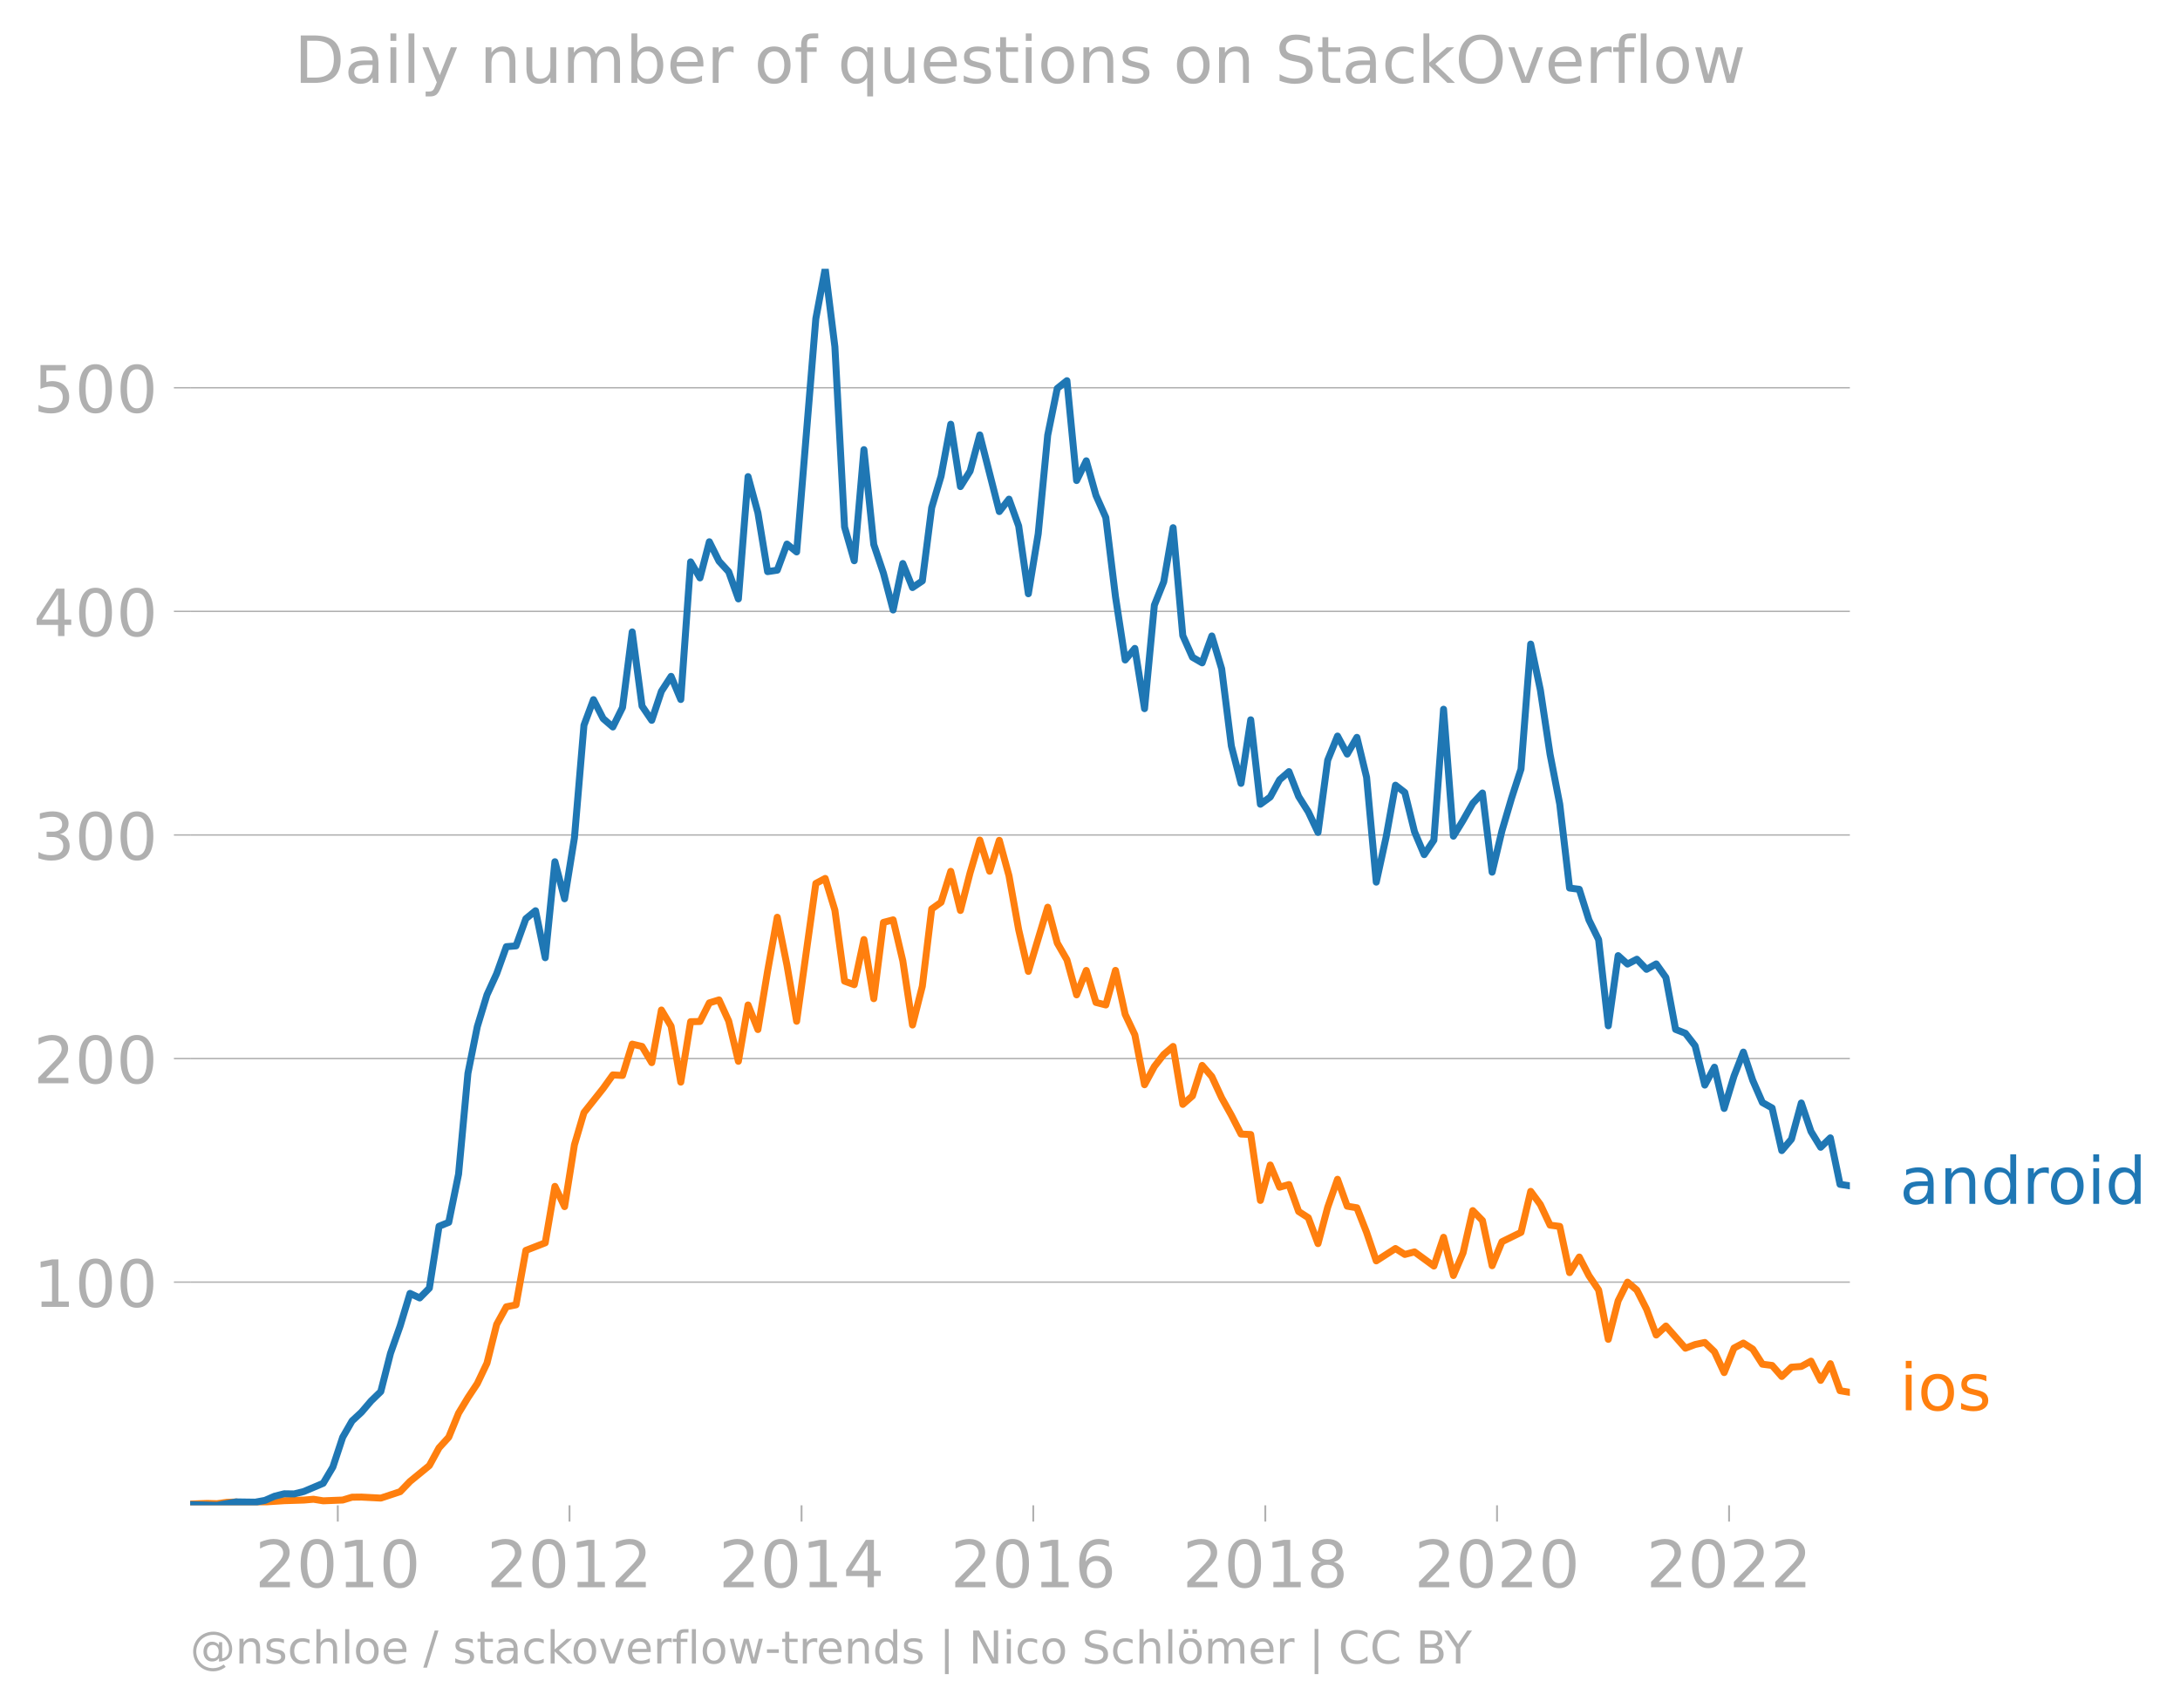
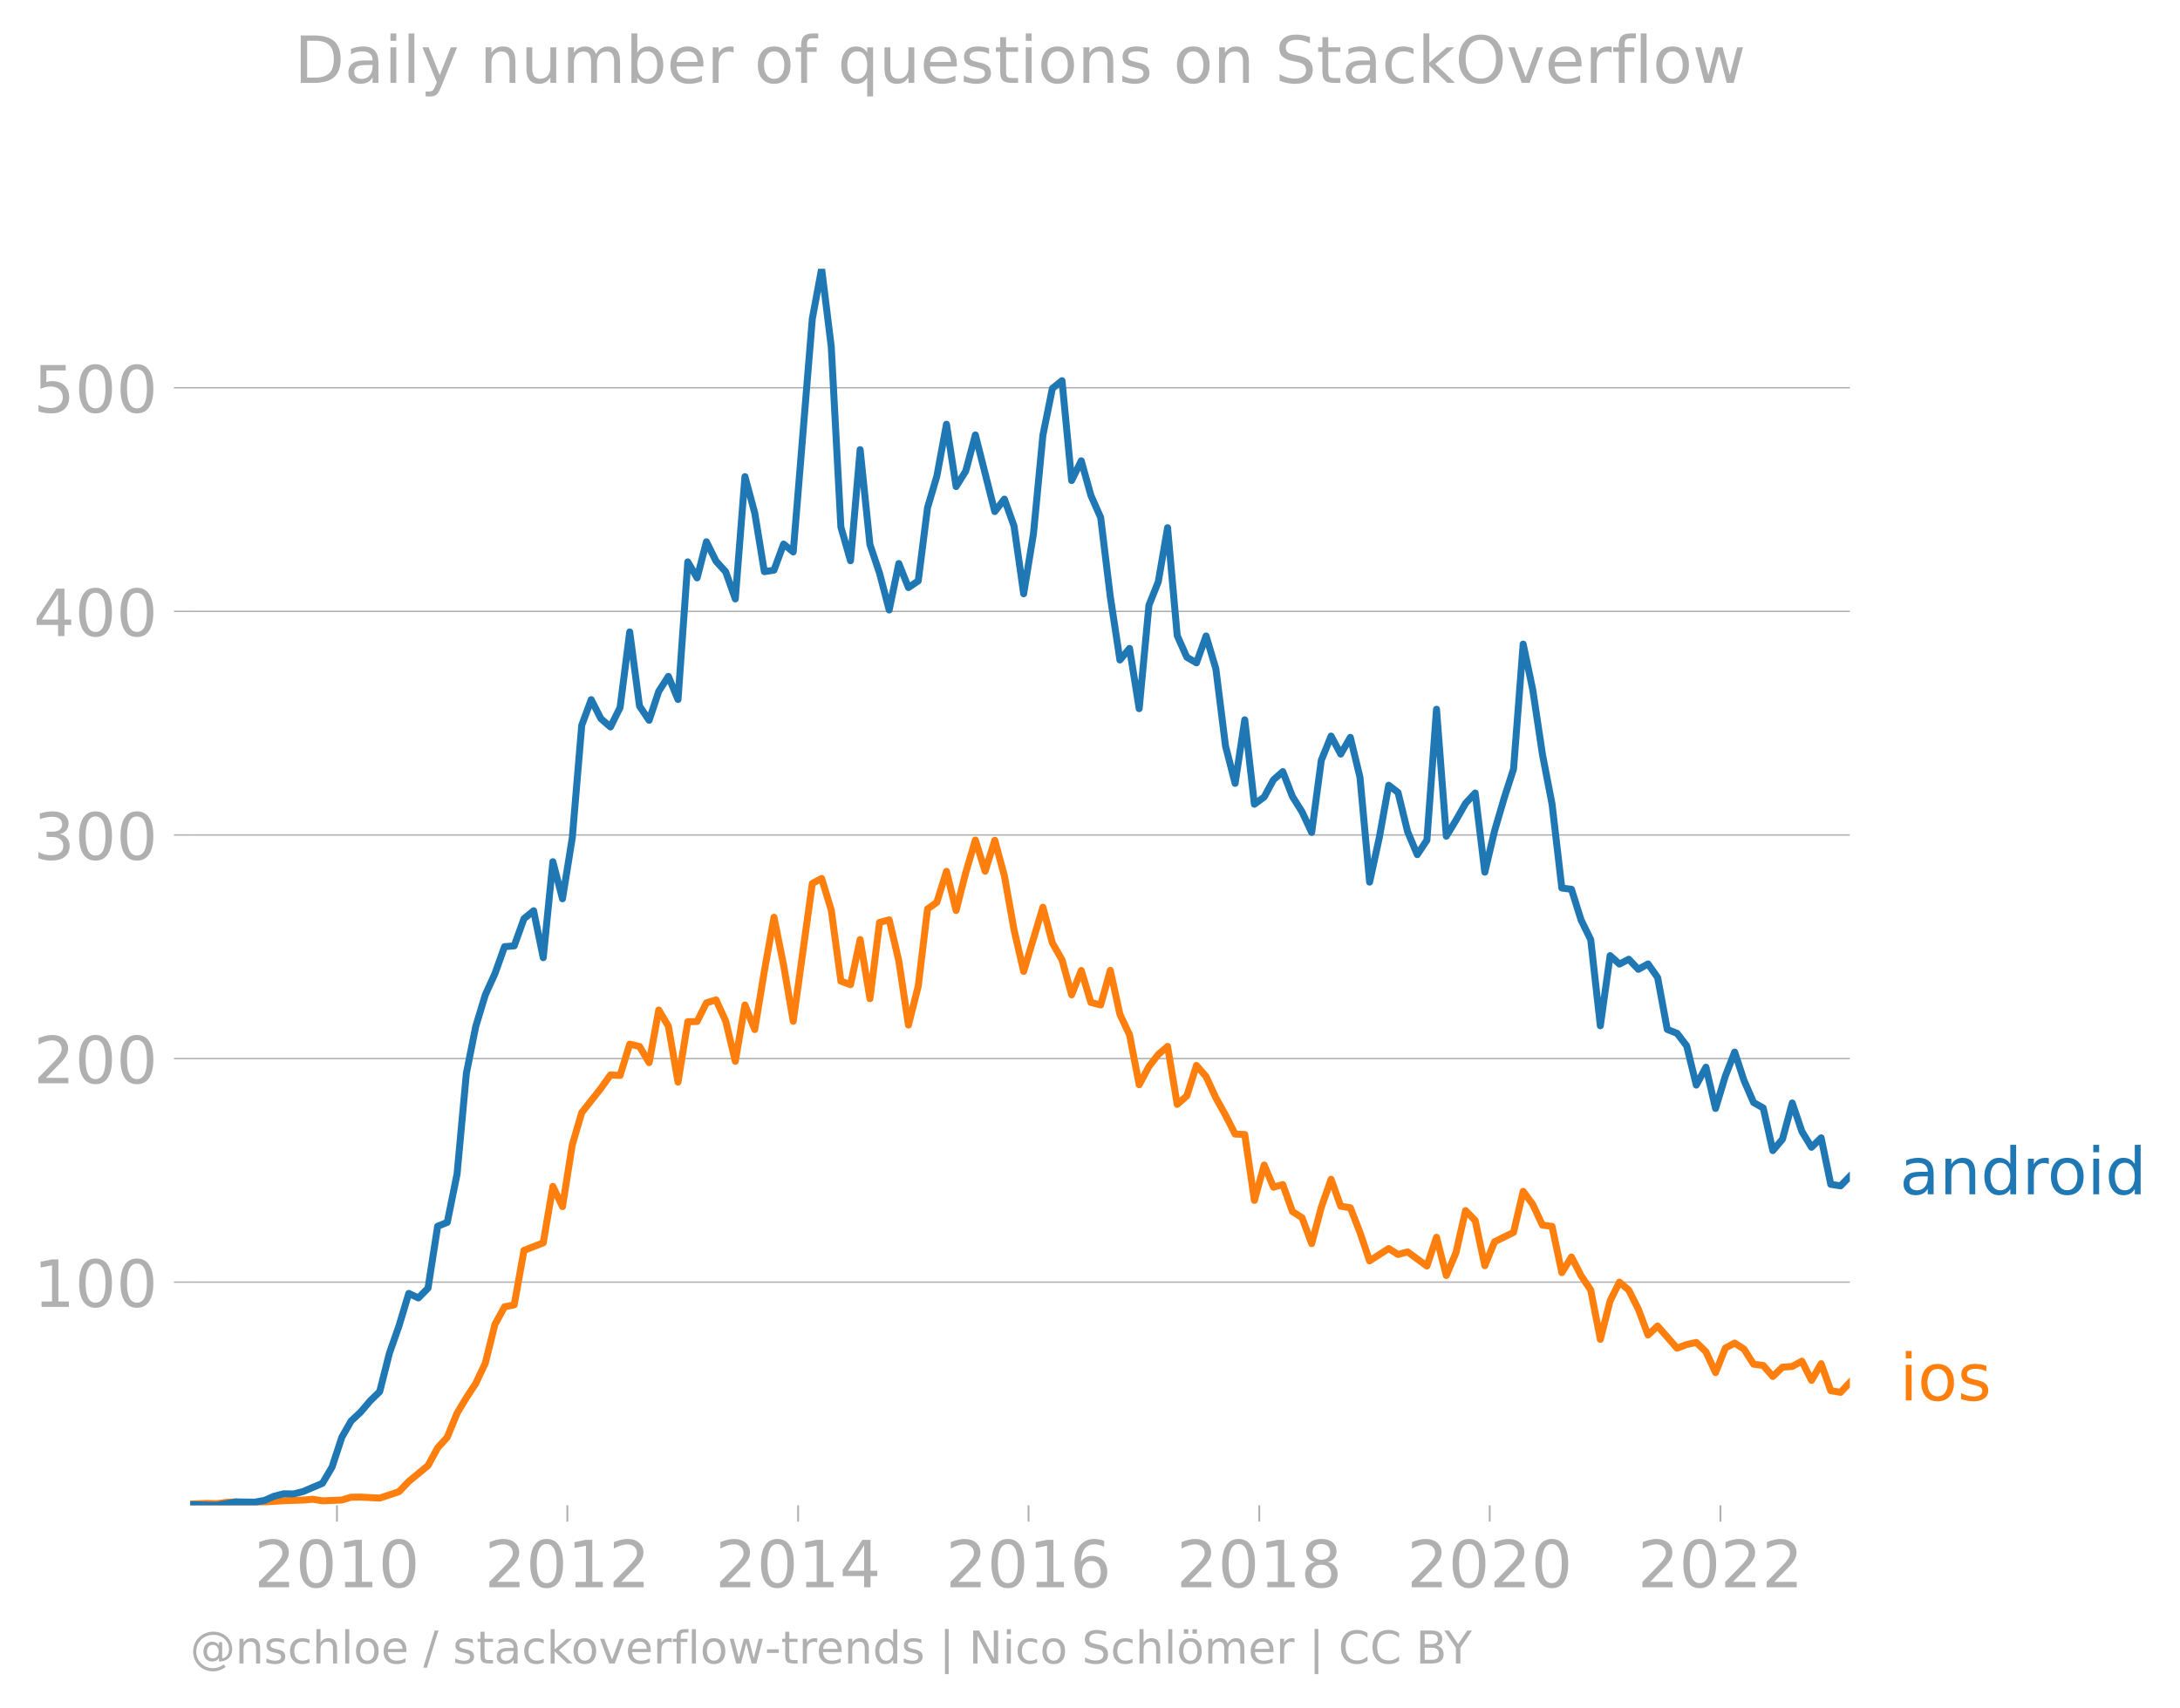
<svg xmlns="http://www.w3.org/2000/svg" xmlns:xlink="http://www.w3.org/1999/xlink" width="625.439" height="489.969" viewBox="0 0 469.08 367.477">
  <defs>
    <style>*{stroke-linejoin:round;stroke-linecap:butt}</style>
  </defs>
  <g id="figure_1">
    <path id="patch_1" d="M0 367.477h469.08V0H0v367.477z" style="fill:none" />
    <g id="axes_1">
      <path id="patch_2" d="M40.922 323.95h357.12V57.838H40.923V323.95z" style="fill:none" />
      <g id="matplotlib.axis_1">
        <g id="xtick_1">
          <g id="line2d_1">
            <defs>
-               <path id="mfd2f4bf496" d="M0 0v3.5" style="stroke:#b0b0b0;stroke-width:.4" />
-             </defs>
-             <use xlink:href="#mfd2f4bf496" x="72.683" y="323.95" style="fill:#b0b0b0;stroke:#b0b0b0;stroke-width:.4" />
-           </g>
-           <g id="text_1" style="fill:#b0b0b0" transform="matrix(.14 0 0 -.14 54.868 341.588)">
+               <path id="m8fa895e7cf" d="M0 0v3.5" style="stroke:#b0b0b0;stroke-width:.4" />
+             </defs>
+             <use xlink:href="#m8fa895e7cf" x="72.505" y="323.95" style="fill:#b0b0b0;stroke:#b0b0b0;stroke-width:.4" />
+           </g>
+           <g id="text_1" style="fill:#b0b0b0" transform="matrix(.14 0 0 -.14 54.69 341.588)">
            <defs>
              <path id="DejaVuSans-32" d="M1228 531h2203V0H469v531q359 372 979 998 621 627 780 809 303 340 423 576 121 236 121 464 0 372-261 606-261 235-680 235-297 0-627-103-329-103-704-313v638q381 153 712 231 332 78 607 78 725 0 1156-363 431-362 431-968 0-288-108-546-107-257-392-607-78-91-497-524-418-433-1181-1211z" transform="scale(.01563)" />
              <path id="DejaVuSans-30" d="M2034 4250q-487 0-733-480-245-479-245-1442 0-959 245-1439 246-480 733-480 491 0 736 480 246 480 246 1439 0 963-246 1442-245 480-736 480zm0 500q785 0 1199-621 414-620 414-1801 0-1178-414-1799Q2819-91 2034-91q-784 0-1198 620-414 621-414 1799 0 1181 414 1801 414 621 1198 621z" transform="scale(.01563)" />
              <path id="DejaVuSans-31" d="M794 531h1031v3560L703 3866v575l1116 225h631V531h1031V0H794v531z" transform="scale(.01563)" />
            </defs>
            <use xlink:href="#DejaVuSans-32" />
            <use xlink:href="#DejaVuSans-30" x="63.623" />
            <use xlink:href="#DejaVuSans-31" x="127.246" />
            <use xlink:href="#DejaVuSans-30" x="190.869" />
          </g>
        </g>
        <g id="xtick_2">
-           <use xlink:href="#mfd2f4bf496" id="line2d_2" x="122.544" y="323.95" style="fill:#b0b0b0;stroke:#b0b0b0;stroke-width:.4" />
-           <g id="text_2" style="fill:#b0b0b0" transform="matrix(.14 0 0 -.14 104.73 341.588)">
+           <use xlink:href="#m8fa895e7cf" id="line2d_2" x="122.086" y="323.95" style="fill:#b0b0b0;stroke:#b0b0b0;stroke-width:.4" />
+           <g id="text_2" style="fill:#b0b0b0" transform="matrix(.14 0 0 -.14 104.271 341.588)">
            <use xlink:href="#DejaVuSans-32" />
            <use xlink:href="#DejaVuSans-30" x="63.623" />
            <use xlink:href="#DejaVuSans-31" x="127.246" />
            <use xlink:href="#DejaVuSans-32" x="190.869" />
          </g>
        </g>
        <g id="xtick_3">
-           <use xlink:href="#mfd2f4bf496" id="line2d_3" x="172.473" y="323.95" style="fill:#b0b0b0;stroke:#b0b0b0;stroke-width:.4" />
-           <g id="text_3" style="fill:#b0b0b0" transform="matrix(.14 0 0 -.14 154.658 341.588)">
+           <use xlink:href="#m8fa895e7cf" id="line2d_3" x="171.735" y="323.95" style="fill:#b0b0b0;stroke:#b0b0b0;stroke-width:.4" />
+           <g id="text_3" style="fill:#b0b0b0" transform="matrix(.14 0 0 -.14 153.92 341.588)">
            <defs>
              <path id="DejaVuSans-34" d="M2419 4116 825 1625h1594v2491zm-166 550h794V1625h666v-525h-666V0h-628v1100H313v609l1940 2957z" transform="scale(.01563)" />
            </defs>
            <use xlink:href="#DejaVuSans-32" />
            <use xlink:href="#DejaVuSans-30" x="63.623" />
            <use xlink:href="#DejaVuSans-31" x="127.246" />
            <use xlink:href="#DejaVuSans-34" x="190.869" />
          </g>
        </g>
        <g id="xtick_4">
-           <use xlink:href="#mfd2f4bf496" id="line2d_4" x="222.334" y="323.95" style="fill:#b0b0b0;stroke:#b0b0b0;stroke-width:.4" />
-           <g id="text_4" style="fill:#b0b0b0" transform="matrix(.14 0 0 -.14 204.52 341.588)">
+           <use xlink:href="#m8fa895e7cf" id="line2d_4" x="221.316" y="323.95" style="fill:#b0b0b0;stroke:#b0b0b0;stroke-width:.4" />
+           <g id="text_4" style="fill:#b0b0b0" transform="matrix(.14 0 0 -.14 203.501 341.588)">
            <defs>
              <path id="DejaVuSans-36" d="M2113 2584q-425 0-674-291-248-290-248-796 0-503 248-796 249-292 674-292t673 292q248 293 248 796 0 506-248 796-248 291-673 291zm1253 1979v-575q-238 112-480 171-242 60-480 60-625 0-955-422-329-422-376-1275 184 272 462 417 279 145 613 145 703 0 1111-427 408-426 408-1160 0-719-425-1154Q2819-91 2113-91q-810 0-1238 620-428 621-428 1799 0 1106 525 1764t1409 658q238 0 480-47t505-140z" transform="scale(.01563)" />
            </defs>
            <use xlink:href="#DejaVuSans-32" />
            <use xlink:href="#DejaVuSans-30" x="63.623" />
            <use xlink:href="#DejaVuSans-31" x="127.246" />
            <use xlink:href="#DejaVuSans-36" x="190.869" />
          </g>
        </g>
        <g id="xtick_5">
-           <use xlink:href="#mfd2f4bf496" id="line2d_5" x="272.263" y="323.95" style="fill:#b0b0b0;stroke:#b0b0b0;stroke-width:.4" />
-           <g id="text_5" style="fill:#b0b0b0" transform="matrix(.14 0 0 -.14 254.448 341.588)">
+           <use xlink:href="#m8fa895e7cf" id="line2d_5" x="270.965" y="323.95" style="fill:#b0b0b0;stroke:#b0b0b0;stroke-width:.4" />
+           <g id="text_5" style="fill:#b0b0b0" transform="matrix(.14 0 0 -.14 253.15 341.588)">
            <defs>
              <path id="DejaVuSans-38" d="M2034 2216q-450 0-708-241-257-241-257-662 0-422 257-663 258-241 708-241t709 242q260 243 260 662 0 421-258 662-257 241-711 241zm-631 268q-406 100-633 378-226 279-226 679 0 559 398 884 399 325 1092 325 697 0 1094-325t397-884q0-400-227-679-226-278-629-378 456-106 710-416 255-309 255-755 0-679-414-1042Q2806-91 2034-91q-771 0-1186 362-414 363-414 1042 0 446 256 755 257 310 713 416zm-231 997q0-362 226-565 227-203 636-203 407 0 636 203 230 203 230 565 0 363-230 566-229 203-636 203-409 0-636-203-226-203-226-566z" transform="scale(.01563)" />
            </defs>
            <use xlink:href="#DejaVuSans-32" />
            <use xlink:href="#DejaVuSans-30" x="63.623" />
            <use xlink:href="#DejaVuSans-31" x="127.246" />
            <use xlink:href="#DejaVuSans-38" x="190.869" />
          </g>
        </g>
        <g id="xtick_6">
-           <use xlink:href="#mfd2f4bf496" id="line2d_6" x="322.124" y="323.95" style="fill:#b0b0b0;stroke:#b0b0b0;stroke-width:.4" />
-           <g id="text_6" style="fill:#b0b0b0" transform="matrix(.14 0 0 -.14 304.31 341.588)">
+           <use xlink:href="#m8fa895e7cf" id="line2d_6" x="320.547" y="323.95" style="fill:#b0b0b0;stroke:#b0b0b0;stroke-width:.4" />
+           <g id="text_6" style="fill:#b0b0b0" transform="matrix(.14 0 0 -.14 302.732 341.588)">
            <use xlink:href="#DejaVuSans-32" />
            <use xlink:href="#DejaVuSans-30" x="63.623" />
            <use xlink:href="#DejaVuSans-32" x="127.246" />
            <use xlink:href="#DejaVuSans-30" x="190.869" />
          </g>
        </g>
        <g id="xtick_7">
-           <use xlink:href="#mfd2f4bf496" id="line2d_7" x="372.053" y="323.95" style="fill:#b0b0b0;stroke:#b0b0b0;stroke-width:.4" />
-           <g id="text_7" style="fill:#b0b0b0" transform="matrix(.14 0 0 -.14 354.238 341.588)">
+           <use xlink:href="#m8fa895e7cf" id="line2d_7" x="370.196" y="323.95" style="fill:#b0b0b0;stroke:#b0b0b0;stroke-width:.4" />
+           <g id="text_7" style="fill:#b0b0b0" transform="matrix(.14 0 0 -.14 352.38 341.588)">
            <use xlink:href="#DejaVuSans-32" />
            <use xlink:href="#DejaVuSans-30" x="63.623" />
            <use xlink:href="#DejaVuSans-32" x="127.246" />
            <use xlink:href="#DejaVuSans-32" x="190.869" />
          </g>
        </g>
      </g>
      <g id="matplotlib.axis_2">
        <g id="ytick_1">
-           <path id="line2d_8" d="M40.922 275.924h357.12" clip-path="url(#pbd2a35fa33)" style="fill:none;stroke:#b0b0b0;stroke-width:.3;stroke-linecap:square" />
+           <path id="line2d_8" d="M40.922 275.924h357.12" clip-path="url(#pb56a5bbe8a)" style="fill:none;stroke:#b0b0b0;stroke-width:.3;stroke-linecap:square" />
          <g id="line2d_9">
            <defs>
-               <path id="m7d239d1946" d="M0 0h-3.5" style="stroke:#b0b0b0;stroke-width:.3" />
-             </defs>
-             <use xlink:href="#m7d239d1946" x="40.922" y="275.924" style="fill:#b0b0b0;stroke:#b0b0b0;stroke-width:.3" />
+               <path id="md66ffe47ca" d="M0 0h-3.5" style="stroke:#b0b0b0;stroke-width:.3" />
+             </defs>
+             <use xlink:href="#md66ffe47ca" x="40.922" y="275.924" style="fill:#b0b0b0;stroke:#b0b0b0;stroke-width:.3" />
          </g>
          <g id="text_8" style="fill:#b0b0b0" transform="matrix(.14 0 0 -.14 7.2 281.243)">
            <use xlink:href="#DejaVuSans-31" />
            <use xlink:href="#DejaVuSans-30" x="63.623" />
            <use xlink:href="#DejaVuSans-30" x="127.246" />
          </g>
        </g>
        <g id="ytick_2">
-           <path id="line2d_10" d="M40.922 227.806h357.12" clip-path="url(#pbd2a35fa33)" style="fill:none;stroke:#b0b0b0;stroke-width:.3;stroke-linecap:square" />
-           <use xlink:href="#m7d239d1946" id="line2d_11" x="40.922" y="227.806" style="fill:#b0b0b0;stroke:#b0b0b0;stroke-width:.3" />
+           <path id="line2d_10" d="M40.922 227.806h357.12" clip-path="url(#pb56a5bbe8a)" style="fill:none;stroke:#b0b0b0;stroke-width:.3;stroke-linecap:square" />
+           <use xlink:href="#md66ffe47ca" id="line2d_11" x="40.922" y="227.806" style="fill:#b0b0b0;stroke:#b0b0b0;stroke-width:.3" />
          <g id="text_9" style="fill:#b0b0b0" transform="matrix(.14 0 0 -.14 7.2 233.124)">
            <use xlink:href="#DejaVuSans-32" />
            <use xlink:href="#DejaVuSans-30" x="63.623" />
            <use xlink:href="#DejaVuSans-30" x="127.246" />
          </g>
        </g>
        <g id="ytick_3">
-           <path id="line2d_12" d="M40.922 179.687h357.12" clip-path="url(#pbd2a35fa33)" style="fill:none;stroke:#b0b0b0;stroke-width:.3;stroke-linecap:square" />
-           <use xlink:href="#m7d239d1946" id="line2d_13" x="40.922" y="179.687" style="fill:#b0b0b0;stroke:#b0b0b0;stroke-width:.3" />
+           <path id="line2d_12" d="M40.922 179.687h357.12" clip-path="url(#pb56a5bbe8a)" style="fill:none;stroke:#b0b0b0;stroke-width:.3;stroke-linecap:square" />
+           <use xlink:href="#md66ffe47ca" id="line2d_13" x="40.922" y="179.687" style="fill:#b0b0b0;stroke:#b0b0b0;stroke-width:.3" />
          <g id="text_10" style="fill:#b0b0b0" transform="matrix(.14 0 0 -.14 7.2 185.006)">
            <defs>
              <path id="DejaVuSans-33" d="M2597 2516q453-97 707-404 255-306 255-756 0-690-475-1069Q2609-91 1734-91q-293 0-604 58T488 141v609q262-153 574-231 313-78 654-78 593 0 904 234t311 681q0 413-289 645-289 233-804 233h-544v519h569q465 0 712 186t247 536q0 359-255 551-254 193-729 193-260 0-557-57-297-56-653-174v562q360 100 674 150t592 50q719 0 1137-327 419-326 419-882 0-388-222-655t-631-370z" transform="scale(.01563)" />
            </defs>
            <use xlink:href="#DejaVuSans-33" />
            <use xlink:href="#DejaVuSans-30" x="63.623" />
            <use xlink:href="#DejaVuSans-30" x="127.246" />
          </g>
        </g>
        <g id="ytick_4">
-           <path id="line2d_14" d="M40.922 131.568h357.12" clip-path="url(#pbd2a35fa33)" style="fill:none;stroke:#b0b0b0;stroke-width:.3;stroke-linecap:square" />
-           <use xlink:href="#m7d239d1946" id="line2d_15" x="40.922" y="131.568" style="fill:#b0b0b0;stroke:#b0b0b0;stroke-width:.3" />
+           <path id="line2d_14" d="M40.922 131.568h357.12" clip-path="url(#pb56a5bbe8a)" style="fill:none;stroke:#b0b0b0;stroke-width:.3;stroke-linecap:square" />
+           <use xlink:href="#md66ffe47ca" id="line2d_15" x="40.922" y="131.568" style="fill:#b0b0b0;stroke:#b0b0b0;stroke-width:.3" />
          <g id="text_11" style="fill:#b0b0b0" transform="matrix(.14 0 0 -.14 7.2 136.887)">
            <use xlink:href="#DejaVuSans-34" />
            <use xlink:href="#DejaVuSans-30" x="63.623" />
            <use xlink:href="#DejaVuSans-30" x="127.246" />
          </g>
        </g>
        <g id="ytick_5">
-           <path id="line2d_16" d="M40.922 83.45h357.12" clip-path="url(#pbd2a35fa33)" style="fill:none;stroke:#b0b0b0;stroke-width:.3;stroke-linecap:square" />
-           <use xlink:href="#m7d239d1946" id="line2d_17" x="40.922" y="83.449" style="fill:#b0b0b0;stroke:#b0b0b0;stroke-width:.3" />
+           <path id="line2d_16" d="M40.922 83.45h357.12" clip-path="url(#pb56a5bbe8a)" style="fill:none;stroke:#b0b0b0;stroke-width:.3;stroke-linecap:square" />
+           <use xlink:href="#md66ffe47ca" id="line2d_17" x="40.922" y="83.449" style="fill:#b0b0b0;stroke:#b0b0b0;stroke-width:.3" />
          <g id="text_12" style="fill:#b0b0b0" transform="matrix(.14 0 0 -.14 7.2 88.768)">
            <defs>
              <path id="DejaVuSans-35" d="M691 4666h2478v-532H1269V2991q137 47 274 70 138 23 276 23 781 0 1237-428 457-428 457-1159 0-753-469-1171Q2575-91 1722-91q-294 0-599 50Q819 9 494 109v635q281-153 581-228t634-75q541 0 856 284 316 284 316 772 0 487-316 771-315 285-856 285-253 0-505-56-251-56-513-175v2344z" transform="scale(.01563)" />
            </defs>
            <use xlink:href="#DejaVuSans-35" />
            <use xlink:href="#DejaVuSans-30" x="63.623" />
            <use xlink:href="#DejaVuSans-30" x="127.246" />
          </g>
        </g>
      </g>
-       <path id="line2d_18" d="m40.922 323.682 3.689-.136 2.083.062 2.117-.295 2.015-.078 2.015.265 8.333-.544 4.2-.132 2.084-.178 2.083.338 4.2-.167 2.016-.613 2.015-.024 4.166.218 4.167-1.382 2.117-2.204 4.166-3.415 2.084-3.817 2.083-2.283 2.117-5.169 2.015-3.337 2.015-3.043 2.083-4.389 2.084-8.339 2.083-3.787 2.083-.42 2.117-11.719 4.167-1.63 2.083-12.15 2.083 4.359 2.118-13.303 2.049-6.933 4.132-5.2 2.083-2.908 2.084.118 2.083-6.746 2.117.497 2.083 3.49 2.084-11.329 2.083 3.485 2.083 12.037 2.118-13.007 2.014-.042 2.015-4.01 2.084-.64 2.083 4.552 2.083 8.665 2.083-12.126 2.118 5.293 2.083-12.559 2.083-11.61 2.083 10.31 2.084 12.074 4.132-29.663 2.015-1.071 2.083 6.824 2.083 15.28 2.083.76 2.084-9.717 2.117 12.728 2.083-16.42 2.084-.546 2.083 8.822 2.083 13.81 2.117-8.351 2.015-16.62 2.015-1.432 2.083-6.67 2.084 8.424 2.083-8.12 2.083-7.03 2.118 6.705 2.083-6.652 2.083 7.63 2.083 11.617 2.083 8.966 4.167-13.82 2.049 7.704 2.083 3.614 2.083 7.546 2.084-5.252 2.083 6.882 2.117.544 2.083-7.442 2.084 9.46 2.083 4.414 2.083 10.735 2.118-3.927 2.014-2.584 2.015-1.731 2.084 12.472 2.083-1.824 2.083-6.565 2.083 2.405 2.118 4.58 2.083 3.73 2.083 4.061 2.083.093 2.084 14.188 2.117-7.622 2.015 4.775 2.015-.568 2.083 5.796 2.083 1.344 2.084 5.569 2.083-7.82 2.117-6.022 2.083 5.79 2.084.34 2.083 5.29 2.083 6.135 4.132-2.656 2.015 1.275 2.084-.552 4.166 3.048 2.083-6.19 2.118 8.226 2.083-4.875 2.083-9.095 2.083 2.134 2.084 9.725 2.117-5.153 4.098-2.018 2.083-8.826 2.083 2.834 2.084 4.432 2.083.272 2.117 9.95 2.084-3.357 2.083 4.008 2.083 3.081 2.083 10.625 2.118-8.289 2.015-4.02 2.014 1.708 2.084 4.115 2.083 5.555 2.083-1.93 4.2 4.77 2.084-.793 2.083-.448 2.083 2.004 2.084 4.484 2.117-5.278 2.015-1.074 2.015 1.292 2.083 3.255 2.083.268 2.084 2.378 2.083-2.005 2.117-.155 2.083-1.144 2.084 4.14 2.083-3.594 2.083 5.813 2.118.357h0" clip-path="url(#pbd2a35fa33)" style="fill:none;stroke:#ff7f0e;stroke-width:1.5;stroke-linecap:square" />
-       <path id="line2d_19" d="m40.922 323.802 5.772.148 4.132-.732 4.099.055 2.083-.379 2.083-.904 2.083-.524 2.118.031 2.083-.518 4.166-1.764 2.084-3.507 2.117-6.411 2.015-3.505 2.015-1.866 2.083-2.435 2.083-2.02 2.083-8.213 2.084-5.912 2.117-7 2.083.979 2.083-2.112 2.084-13.318 2.083-.839 2.117-10.384 2.015-21.687 2.015-10.04 2.083-6.853 2.084-4.556 2.083-5.806 2.083-.17 2.117-5.852 2.084-1.709 2.083 10.107 2.083-20.661 2.083 7.979 2.118-13.116 2.049-24.233 2.049-5.508 2.083 4.082 2.083 1.801 2.084-4.207 2.083-16.251 2.117 15.957 2.083 3.069 2.084-6.251 2.083-3.212 2.083 4.981 2.118-29.616 2.014 3.447 2.015-7.778 2.084 4.184 2.083 2.273 2.083 5.843 2.083-26.316 2.118 7.792 2.083 12.654 2.083-.314 2.083-5.62 2.084 1.693 4.132-50.211 2.015-10.73 2.083 16.775 2.083 38.81 2.083 7.255 2.084-23.91 2.117 20.412 2.083 6.177 2.084 7.917 2.083-10.002 2.083 5.175 2.117-1.428 2.015-15.774 2.015-6.764 2.083-11.187 2.084 13.422 2.083-3.333 2.083-7.781 4.2 16.49 2.084-2.675 2.083 5.787 2.083 14.578 2.118-12.884 2.049-21.243 2.049-10.065 2.083-1.663 2.083 21.485 2.084-4.243 2.083 7.44 2.117 4.766 2.083 17.034 2.084 13.622 2.083-2.49 2.083 12.967 2.118-22.274 2.014-5.023 2.015-11.648 2.084 23.219 2.083 4.66 2.083 1.21 2.083-5.79 2.118 7.078 2.083 16.597 2.083 8.052 2.083-13.682 2.084 18.168 2.117-1.552 2.015-3.71 2.015-1.754 2.083 5.352 2.083 3.31 2.084 4.421 2.083-15.535 2.117-5.2 2.083 3.878 2.084-3.599 2.083 8.587 2.083 22.566 2.117-9.67 2.015-11.188 2.015 1.564 2.084 8.453 2.083 4.927 2.083-3.114 2.083-28.178 2.118 27.319 2.083-3.408 2.083-3.655 2.083-2.231 2.084 17.04 2.117-8.91 2.049-6.965 2.049-6.322 2.083-26.89 2.083 9.877 2.084 13.829 2.083 10.727 2.117 18.068 2.084.269 2.083 6.607 2.083 4.235 2.083 18.536 2.118-15.103 2.015 1.82 2.014-1.043 2.084 2.174 2.083-1.166 2.083 2.93 2.083 11.165 2.118.838 2.083 2.69 2.083 8.455 2.083-3.852 2.084 8.88 2.117-6.969 2.015-5.163 2.015 6.08 2.083 4.775 2.083 1.17 2.084 9.175 2.083-2.455 2.117-7.792 2.083 6.125 2.084 3.406 2.083-2.026 2.083 10.004 2.118.326h0" clip-path="url(#pbd2a35fa33)" style="fill:none;stroke:#1f77b4;stroke-width:1.5;stroke-linecap:square" />
-       <g id="text_13" style="fill:#1f77b4" transform="matrix(.14 0 0 -.14 408.756 259.065)">
+       <path id="line2d_18" d="m40.922 323.682 3.668-.136 2.072.062 2.105-.295 2.004-.078 2.003.265 8.287-.544 4.177-.132 2.071-.178 2.072.338 4.177-.167 2.003-.613 2.004-.024 4.143.218 4.143-1.382 2.106-2.204 4.143-3.415 2.071-3.817 2.072-2.283 2.105-5.169 2.004-3.337 2.004-3.043 2.071-4.389 2.072-8.339 2.071-3.787 2.072-.42 2.105-11.719 4.143-1.63 2.072-12.15 2.071 4.359 2.106-13.303 2.037-6.933 4.11-5.2 2.071-2.908 2.072.118 2.071-6.746 2.106.497 2.071 3.49 2.072-11.329 2.071 3.485 2.072 12.037 2.105-13.007 2.004-.042 2.004-4.01 2.071-.64 2.072 4.552 2.071 8.665 2.072-12.126 2.105 5.293 2.072-12.559 2.071-11.61 2.072 10.31 2.071 12.074 4.11-29.663 2.003-1.071 2.072 6.824 2.071 15.28 2.072.76 2.071-9.717 2.106 12.728 2.071-16.42 2.072-.546 2.071 8.822 2.072 13.81 2.106-8.351 2.003-16.62 2.004-1.432 2.071-6.67 2.072 8.424 2.071-8.12 2.072-7.03 2.105 6.705 2.072-6.652 2.071 7.63 2.072 11.617 2.072 8.966 4.143-13.82 2.037 7.704 2.072 3.614 2.071 7.546 2.072-5.252 2.071 6.882 2.106.544 2.071-7.442 2.072 9.46 2.072 4.414 2.071 10.735 2.106-3.927 2.003-2.584 2.004-1.731 2.071 12.472 2.072-1.824 2.071-6.565 2.072 2.405 2.105 4.58 2.072 3.73 2.072 4.061 2.071.093 2.072 14.188 2.105-7.622 2.004 4.775 2.003-.568 2.072 5.796 2.071 1.344 2.072 5.569 2.072-7.82 2.105-6.022 2.072 5.79 2.071.34 2.072 5.29 2.071 6.135 4.11-2.656 2.003 1.275 2.071-.552 4.144 3.048 2.071-6.19 2.106 8.226 2.071-4.875 2.072-9.095 2.071 2.134 2.072 9.725 2.105-5.153 4.075-2.018 2.072-8.826 2.072 2.834 2.071 4.432 2.072.272 2.105 9.95 2.072-3.357 2.071 4.008 2.072 3.081 2.071 10.625 2.106-8.289 2.003-4.02 2.004 1.708 2.072 4.115 2.071 5.555 2.072-1.93 4.177 4.77 2.071-.793 2.072-.448 2.071 2.004 2.072 4.484 2.105-5.278 2.004-1.074 2.004 1.292 2.071 3.255 2.072.268 2.071 2.378 2.072-2.005 2.105-.155 2.072-1.144 2.071 4.14 2.072-3.594 2.071 5.813 2.106.357 2.004-2.133h0" clip-path="url(#pb56a5bbe8a)" style="fill:none;stroke:#ff7f0e;stroke-width:1.5;stroke-linecap:square" />
+       <path id="line2d_19" d="m40.922 323.802 5.74.148 4.109-.732 4.075.055 2.072-.379 2.071-.904 2.072-.524 2.105.031 2.072-.518 4.143-1.764 2.071-3.507 2.106-6.411 2.003-3.505 2.004-1.866 2.072-2.435 2.071-2.02 2.072-8.213 2.071-5.912 2.106-7 2.071.979 2.072-2.112 2.071-13.318 2.072-.839 2.105-10.384 2.004-21.687 2.004-10.04 2.071-6.853 2.072-4.556 2.071-5.806 2.072-.17 2.105-5.852 2.072-1.709 2.071 10.107 2.072-20.661 2.071 7.979 2.106-13.116 2.037-24.233 2.038-5.508 2.072 4.082 2.071 1.801 2.072-4.207 2.071-16.251 2.106 15.957 2.071 3.069 2.072-6.251 2.071-3.212 2.072 4.981 2.105-29.616 2.004 3.447 2.004-7.778 2.071 4.184 2.072 2.273 2.071 5.843 2.072-26.316 2.105 7.792 2.072 12.654 2.071-.314 2.072-5.62 2.071 1.693 4.11-50.211 2.003-10.73 2.072 16.775 2.071 38.81 2.072 7.255 2.071-23.91 2.106 20.412 2.071 6.177 2.072 7.917 2.071-10.002 2.072 5.175 2.106-1.428 2.003-15.774 2.004-6.764 2.071-11.187 2.072 13.422 2.071-3.333 2.072-7.781 4.177 16.49 2.071-2.675 2.072 5.787 2.072 14.578 2.105-12.884 2.038-21.243 2.037-10.065 2.072-1.663 2.071 21.485 2.072-4.243 2.071 7.44 2.106 4.766 2.071 17.034 2.072 13.622 2.072-2.49 2.071 12.967 2.106-22.274 2.003-5.023 2.004-11.648 2.071 23.219 2.072 4.66 2.071 1.21 2.072-5.79 2.105 7.078 2.072 16.597 2.072 8.052 2.071-13.682 2.072 18.168 2.105-1.552 2.004-3.71 2.003-1.754 2.072 5.352 2.071 3.31 2.072 4.421 2.072-15.535 2.105-5.2 2.072 3.878 2.071-3.599 2.072 8.587 2.071 22.566 2.106-9.67 2.003-11.188 2.004 1.564 2.071 8.453 2.072 4.927 2.072-3.114 2.071-28.178 2.106 27.319 2.071-3.408 2.072-3.655 2.071-2.231 2.072 17.04 2.105-8.91 2.038-6.965 2.037-6.322 2.072-26.89 2.072 9.877 2.071 13.829 2.072 10.727 2.105 18.068 2.072.269 2.071 6.607 2.072 4.235 2.071 18.536 2.106-15.103 2.003 1.82 2.004-1.043 2.072 2.174 2.071-1.166 2.072 2.93 2.071 11.165 2.106.838 2.071 2.69 2.072 8.455 2.071-3.852 2.072 8.88 2.105-6.969 2.004-5.163 2.004 6.08 2.071 4.775 2.072 1.17 2.071 9.175 2.072-2.455 2.105-7.792 2.072 6.125 2.071 3.406 2.072-2.026 2.071 10.004 2.106.326 2.004-2.048h0" clip-path="url(#pb56a5bbe8a)" style="fill:none;stroke:#1f77b4;stroke-width:1.5;stroke-linecap:square" />
+       <g id="text_13" style="fill:#1f77b4" transform="matrix(.14 0 0 -.14 408.756 257.017)">
        <defs>
          <path id="DejaVuSans-61" d="M2194 1759q-697 0-966-159t-269-544q0-306 202-486 202-179 548-179 479 0 768 339t289 901v128h-572zm1147 238V0h-575v531q-197-318-491-470T1556-91q-537 0-855 302-317 302-317 808 0 590 395 890 396 300 1180 300h807v57q0 397-261 614t-733 217q-300 0-585-72-284-72-546-216v532q315 122 612 182 297 61 578 61 760 0 1135-394 375-393 375-1193z" transform="scale(.01563)" />
          <path id="DejaVuSans-6e" d="M3513 2113V0h-575v2094q0 497-194 743-194 247-581 247-466 0-735-297-269-296-269-809V0H581v3500h578v-544q207 316 486 472 280 156 646 156 603 0 912-373 310-373 310-1098z" transform="scale(.01563)" />
          <path id="DejaVuSans-64" d="M2906 2969v1894h575V0h-575v525q-181-312-458-464-276-152-664-152-634 0-1033 506-398 507-398 1332t398 1331q399 506 1033 506 388 0 664-152 277-151 458-463zM947 1747q0-634 261-995t717-361q456 0 718 361 263 361 263 995t-263 995q-262 361-718 361t-717-361q-261-361-261-995z" transform="scale(.01563)" />
          <path id="DejaVuSans-72" d="M2631 2963q-97 56-211 82-114 27-251 27-488 0-749-317t-261-911V0H581v3500h578v-544q182 319 472 473 291 155 707 155 59 0 131-8 72-7 159-23l3-590z" transform="scale(.01563)" />
          <path id="DejaVuSans-6f" d="M1959 3097q-462 0-731-361t-269-989q0-628 267-989 268-361 733-361 460 0 728 362 269 363 269 988 0 622-269 986-268 364-728 364zm0 487q750 0 1178-488 429-487 429-1349 0-859-429-1349Q2709-91 1959-91q-753 0-1180 489-426 490-426 1349 0 862 426 1349 427 488 1180 488z" transform="scale(.01563)" />
          <path id="DejaVuSans-69" d="M603 3500h575V0H603v3500zm0 1363h575v-729H603v729z" transform="scale(.01563)" />
        </defs>
        <use xlink:href="#DejaVuSans-61" />
        <use xlink:href="#DejaVuSans-6e" x="61.279" />
        <use xlink:href="#DejaVuSans-64" x="124.658" />
        <use xlink:href="#DejaVuSans-72" x="188.135" />
        <use xlink:href="#DejaVuSans-6f" x="226.998" />
        <use xlink:href="#DejaVuSans-69" x="288.18" />
        <use xlink:href="#DejaVuSans-64" x="315.963" />
      </g>
-       <g id="text_14" style="fill:#ff7f0e" transform="matrix(.14 0 0 -.14 408.756 303.505)">
+       <g id="text_14" style="fill:#ff7f0e" transform="matrix(.14 0 0 -.14 408.756 301.372)">
        <defs>
          <path id="DejaVuSans-73" d="M2834 3397v-544q-243 125-506 187-262 63-544 63-428 0-642-131t-214-394q0-200 153-314t616-217l197-44q612-131 870-370t258-667q0-488-386-773Q2250-91 1575-91q-281 0-586 55T347 128v594q319-166 628-249 309-82 613-82 406 0 624 139 219 139 219 392 0 234-158 359-157 125-692 241l-200 47q-534 112-772 345-237 233-237 639 0 494 350 762 350 269 994 269 318 0 599-47 282-46 519-140z" transform="scale(.01563)" />
        </defs>
        <use xlink:href="#DejaVuSans-69" />
        <use xlink:href="#DejaVuSans-6f" x="27.783" />
        <use xlink:href="#DejaVuSans-73" x="88.965" />
      </g>
      <g id="text_15" style="fill:#b0b0b0" transform="matrix(.09716 0 0 -.09716 40.922 357.986)">
        <defs>
          <path id="DejaVuSans-40" d="M2381 1678q0-447 222-702 222-254 610-254 384 0 604 256 221 256 221 700 0 438-225 695-225 258-607 258-378 0-602-256-223-256-223-697zm1703-934q-187-241-429-355t-564-114q-538 0-874 389t-336 1014q0 625 337 1015 338 391 873 391 322 0 565-117 244-117 428-354v409h447V722q457 69 714 417 258 349 258 902 0 334-99 628-98 294-298 544-325 409-792 626t-1017 217q-384 0-738-102-353-101-653-301-490-319-767-836-276-517-276-1120 0-497 179-932 180-434 521-765 328-325 759-495 431-171 922-171 403 0 792 136t714 389l281-347q-390-303-851-464t-936-161q-578 0-1091 205-512 205-912 595Q841 78 631 592q-209 514-209 1105 0 569 212 1084 213 516 607 907 403 396 931 607t1119 211q662 0 1229-272 568-271 952-771 234-307 357-666 124-359 124-744 0-822-497-1297T4084 263v481z" transform="scale(.01563)" />
          <path id="DejaVuSans-63" d="M3122 3366v-538q-244 135-489 202t-495 67q-560 0-870-355-309-354-309-995t309-996q310-354 870-354 250 0 495 67t489 202V134Q2881 22 2623-34q-257-57-548-57-791 0-1257 497-465 497-465 1341 0 856 470 1346 471 491 1290 491 265 0 518-55 253-54 491-163z" transform="scale(.01563)" />
          <path id="DejaVuSans-68" d="M3513 2113V0h-575v2094q0 497-194 743-194 247-581 247-466 0-735-297-269-296-269-809V0H581v4863h578V2956q207 316 486 472 280 156 646 156 603 0 912-373 310-373 310-1098z" transform="scale(.01563)" />
          <path id="DejaVuSans-6c" d="M603 4863h575V0H603v4863z" transform="scale(.01563)" />
          <path id="DejaVuSans-65" d="M3597 1894v-281H953q38-594 358-905t892-311q331 0 642 81t618 244V178Q3153 47 2828-22t-659-69q-838 0-1327 487-489 488-489 1320 0 859 464 1363 464 505 1252 505 706 0 1117-455 411-454 411-1235zm-575 169q-6 471-264 752-258 282-683 282-481 0-770-272t-333-766l2050 4z" transform="scale(.01563)" />
          <path id="DejaVuSans-2f" d="M1625 4666h531L531-594H0l1625 5260z" transform="scale(.01563)" />
          <path id="DejaVuSans-74" d="M1172 4494v-994h1184v-447H1172V1153q0-428 117-550t477-122h590V0h-590q-666 0-919 248-253 249-253 905v1900H172v447h422v994h578z" transform="scale(.01563)" />
          <path id="DejaVuSans-6b" d="M581 4863h578V1991l1716 1509h734L1753 1863 3688 0h-750L1159 1709V0H581v4863z" transform="scale(.01563)" />
          <path id="DejaVuSans-76" d="M191 3500h609L1894 563l1094 2937h609L2284 0h-781L191 3500z" transform="scale(.01563)" />
          <path id="DejaVuSans-66" d="M2375 4863v-479h-550q-309 0-430-125-120-125-120-450v-309h947v-447h-947V0H697v3053H147v447h550v244q0 584 272 851 272 268 862 268h544z" transform="scale(.01563)" />
          <path id="DejaVuSans-77" d="M269 3500h575l719-2731 715 2731h678l719-2731 716 2731h575L4050 0h-678l-753 2869L1863 0h-679L269 3500z" transform="scale(.01563)" />
          <path id="DejaVuSans-2d" d="M313 2009h1684v-512H313v512z" transform="scale(.01563)" />
          <path id="DejaVuSans-7c" d="M1344 4891v-6400H813v6400h531z" transform="scale(.01563)" />
          <path id="DejaVuSans-4e" d="M628 4666h850L3547 763v3903h612V0h-850L1241 3903V0H628v4666z" transform="scale(.01563)" />
          <path id="DejaVuSans-53" d="M3425 4513v-616q-359 172-678 256-319 85-616 85-515 0-795-200t-280-569q0-310 186-468 186-157 705-254l381-78q706-135 1042-474t336-907q0-679-455-1029Q2797-91 1919-91q-331 0-705 75-373 75-773 222v650q384-215 753-325 369-109 725-109 540 0 834 212 294 213 294 607 0 343-211 537t-692 291l-385 75q-706 140-1022 440-315 300-315 835 0 619 436 975t1201 356q329 0 669-60 341-59 697-177z" transform="scale(.01563)" />
          <path id="DejaVuSans-f6" d="M1959 3097q-462 0-731-361t-269-989q0-628 267-989 268-361 733-361 460 0 728 362 269 363 269 988 0 622-269 986-268 364-728 364zm0 487q750 0 1178-488 429-487 429-1349 0-859-429-1349Q2709-91 1959-91q-753 0-1180 489-426 490-426 1349 0 862 426 1349 427 488 1180 488zm295 1266h634v-631h-634v631zm-1222 0h634v-631h-634v631z" transform="scale(.01563)" />
          <path id="DejaVuSans-6d" d="M3328 2828q216 388 516 572t706 184q547 0 844-383 297-382 297-1088V0h-578v2094q0 503-179 746-178 244-543 244-447 0-707-297-259-296-259-809V0h-578v2094q0 506-178 748t-550 242q-441 0-701-298-259-298-259-808V0H581v3500h578v-544q197 322 472 475t653 153q382 0 649-194 267-193 395-562z" transform="scale(.01563)" />
          <path id="DejaVuSans-43" d="M4122 4306v-665q-319 297-680 443-361 147-767 147-800 0-1225-489t-425-1414q0-922 425-1411t1225-489q406 0 767 147t680 444V359q-331-225-702-338-370-112-782-112-1060 0-1670 648-609 649-609 1771 0 1125 609 1773 610 649 1670 649 418 0 788-111 371-111 696-333z" transform="scale(.01563)" />
          <path id="DejaVuSans-42" d="M1259 2228V519h1013q509 0 754 211 246 211 246 645 0 438-246 645-245 208-754 208H1259zm0 1919V2741h935q462 0 688 173 227 174 227 530 0 353-227 528-226 175-688 175h-935zm-631 519h1613q722 0 1112-300 391-300 391-853 0-429-200-682t-588-315q466-100 724-418 258-317 258-792 0-625-425-966Q3088 0 2303 0H628v4666z" transform="scale(.01563)" />
          <path id="DejaVuSans-59" d="M-13 4666h679l1293-1919 1285 1919h678L2272 2222V0h-634v2222L-13 4666z" transform="scale(.01563)" />
        </defs>
        <use xlink:href="#DejaVuSans-40" />
        <use xlink:href="#DejaVuSans-6e" x="100" />
        <use xlink:href="#DejaVuSans-73" x="163.379" />
        <use xlink:href="#DejaVuSans-63" x="215.479" />
        <use xlink:href="#DejaVuSans-68" x="270.459" />
        <use xlink:href="#DejaVuSans-6c" x="333.838" />
        <use xlink:href="#DejaVuSans-6f" x="361.621" />
        <use xlink:href="#DejaVuSans-65" x="422.803" />
        <use xlink:href="#DejaVuSans-20" x="484.326" />
        <use xlink:href="#DejaVuSans-2f" x="516.113" />
        <use xlink:href="#DejaVuSans-20" x="549.805" />
        <use xlink:href="#DejaVuSans-73" x="581.592" />
        <use xlink:href="#DejaVuSans-74" x="633.691" />
        <use xlink:href="#DejaVuSans-61" x="672.9" />
        <use xlink:href="#DejaVuSans-63" x="734.18" />
        <use xlink:href="#DejaVuSans-6b" x="789.16" />
        <use xlink:href="#DejaVuSans-6f" x="843.445" />
        <use xlink:href="#DejaVuSans-76" x="904.627" />
        <use xlink:href="#DejaVuSans-65" x="963.807" />
        <use xlink:href="#DejaVuSans-72" x="1025.33" />
        <use xlink:href="#DejaVuSans-66" x="1066.443" />
        <use xlink:href="#DejaVuSans-6c" x="1101.648" />
        <use xlink:href="#DejaVuSans-6f" x="1129.432" />
        <use xlink:href="#DejaVuSans-77" x="1190.613" />
        <use xlink:href="#DejaVuSans-2d" x="1272.4" />
        <use xlink:href="#DejaVuSans-74" x="1308.484" />
        <use xlink:href="#DejaVuSans-72" x="1347.693" />
        <use xlink:href="#DejaVuSans-65" x="1386.557" />
        <use xlink:href="#DejaVuSans-6e" x="1448.08" />
        <use xlink:href="#DejaVuSans-64" x="1511.459" />
        <use xlink:href="#DejaVuSans-73" x="1574.936" />
        <use xlink:href="#DejaVuSans-20" x="1627.035" />
        <use xlink:href="#DejaVuSans-7c" x="1658.822" />
        <use xlink:href="#DejaVuSans-20" x="1692.514" />
        <use xlink:href="#DejaVuSans-4e" x="1724.301" />
        <use xlink:href="#DejaVuSans-69" x="1799.105" />
        <use xlink:href="#DejaVuSans-63" x="1826.889" />
        <use xlink:href="#DejaVuSans-6f" x="1881.869" />
        <use xlink:href="#DejaVuSans-20" x="1943.051" />
        <use xlink:href="#DejaVuSans-53" x="1974.838" />
        <use xlink:href="#DejaVuSans-63" x="2038.314" />
        <use xlink:href="#DejaVuSans-68" x="2093.295" />
        <use xlink:href="#DejaVuSans-6c" x="2156.674" />
        <use xlink:href="#DejaVuSans-f6" x="2184.457" />
        <use xlink:href="#DejaVuSans-6d" x="2245.639" />
        <use xlink:href="#DejaVuSans-65" x="2343.051" />
        <use xlink:href="#DejaVuSans-72" x="2404.574" />
        <use xlink:href="#DejaVuSans-20" x="2445.688" />
        <use xlink:href="#DejaVuSans-7c" x="2477.475" />
        <use xlink:href="#DejaVuSans-20" x="2511.166" />
        <use xlink:href="#DejaVuSans-43" x="2542.953" />
        <use xlink:href="#DejaVuSans-43" x="2612.777" />
        <use xlink:href="#DejaVuSans-20" x="2682.602" />
        <use xlink:href="#DejaVuSans-42" x="2714.389" />
        <use xlink:href="#DejaVuSans-59" x="2777.492" />
      </g>
      <g id="text_16" style="fill:#b0b0b0" transform="matrix(.14 0 0 -.14 63.337 17.838)">
        <defs>
          <path id="DejaVuSans-44" d="M1259 4147V519h763q966 0 1414 437 448 438 448 1382 0 937-448 1373t-1414 436h-763zm-631 519h1297q1356 0 1990-564 635-564 635-1764 0-1207-638-1773Q3275 0 1925 0H628v4666z" transform="scale(.01563)" />
          <path id="DejaVuSans-79" d="M2059-325q-243-625-475-815-231-191-618-191H506v481h338q237 0 368 113 132 112 291 531l103 262L191 3500h609L1894 763l1094 2737h609L2059-325z" transform="scale(.01563)" />
          <path id="DejaVuSans-75" d="M544 1381v2119h575V1403q0-497 193-746 194-248 582-248 465 0 735 297 271 297 271 810v1984h575V0h-575v538q-209-319-486-474-276-155-642-155-603 0-916 375-312 375-312 1097zm1447 2203z" transform="scale(.01563)" />
          <path id="DejaVuSans-62" d="M3116 1747q0 634-261 995t-717 361q-457 0-718-361t-261-995q0-634 261-995t718-361q456 0 717 361t261 995zM1159 2969q182 312 458 463 277 152 661 152 638 0 1036-506 399-506 399-1331T3314 415Q2916-91 2278-91q-384 0-661 152-276 152-458 464V0H581v4863h578V2969z" transform="scale(.01563)" />
          <path id="DejaVuSans-71" d="M947 1747q0-634 261-995t717-361q456 0 718 361 263 361 263 995t-263 995q-262 361-718 361t-717-361q-261-361-261-995zM2906 525q-181-312-458-464-276-152-664-152-634 0-1033 506-398 507-398 1332t398 1331q399 506 1033 506 388 0 664-152 277-151 458-463v531h575v-4831h-575V525z" transform="scale(.01563)" />
          <path id="DejaVuSans-4f" d="M2522 4238q-688 0-1093-513-404-512-404-1397 0-881 404-1394 405-512 1093-512 687 0 1089 512 402 513 402 1394 0 885-402 1397-402 513-1089 513zm0 512q981 0 1568-658 588-658 588-1764 0-1103-588-1761Q3503-91 2522-91q-984 0-1574 656-589 657-589 1763t589 1764q590 658 1574 658z" transform="scale(.01563)" />
        </defs>
        <use xlink:href="#DejaVuSans-44" />
        <use xlink:href="#DejaVuSans-61" x="77.002" />
        <use xlink:href="#DejaVuSans-69" x="138.281" />
        <use xlink:href="#DejaVuSans-6c" x="166.064" />
        <use xlink:href="#DejaVuSans-79" x="193.848" />
        <use xlink:href="#DejaVuSans-20" x="253.027" />
        <use xlink:href="#DejaVuSans-6e" x="284.814" />
        <use xlink:href="#DejaVuSans-75" x="348.193" />
        <use xlink:href="#DejaVuSans-6d" x="411.572" />
        <use xlink:href="#DejaVuSans-62" x="508.984" />
        <use xlink:href="#DejaVuSans-65" x="572.461" />
        <use xlink:href="#DejaVuSans-72" x="633.984" />
        <use xlink:href="#DejaVuSans-20" x="675.098" />
        <use xlink:href="#DejaVuSans-6f" x="706.885" />
        <use xlink:href="#DejaVuSans-66" x="768.066" />
        <use xlink:href="#DejaVuSans-20" x="803.271" />
        <use xlink:href="#DejaVuSans-71" x="835.059" />
        <use xlink:href="#DejaVuSans-75" x="898.535" />
        <use xlink:href="#DejaVuSans-65" x="961.914" />
        <use xlink:href="#DejaVuSans-73" x="1023.438" />
        <use xlink:href="#DejaVuSans-74" x="1075.537" />
        <use xlink:href="#DejaVuSans-69" x="1114.746" />
        <use xlink:href="#DejaVuSans-6f" x="1142.529" />
        <use xlink:href="#DejaVuSans-6e" x="1203.711" />
        <use xlink:href="#DejaVuSans-73" x="1267.09" />
        <use xlink:href="#DejaVuSans-20" x="1319.189" />
        <use xlink:href="#DejaVuSans-6f" x="1350.977" />
        <use xlink:href="#DejaVuSans-6e" x="1412.158" />
        <use xlink:href="#DejaVuSans-20" x="1475.537" />
        <use xlink:href="#DejaVuSans-53" x="1507.324" />
        <use xlink:href="#DejaVuSans-74" x="1570.801" />
        <use xlink:href="#DejaVuSans-61" x="1610.01" />
        <use xlink:href="#DejaVuSans-63" x="1671.289" />
        <use xlink:href="#DejaVuSans-6b" x="1726.27" />
        <use xlink:href="#DejaVuSans-4f" x="1784.18" />
        <use xlink:href="#DejaVuSans-76" x="1862.891" />
        <use xlink:href="#DejaVuSans-65" x="1922.07" />
        <use xlink:href="#DejaVuSans-72" x="1983.594" />
        <use xlink:href="#DejaVuSans-66" x="2024.707" />
        <use xlink:href="#DejaVuSans-6c" x="2059.912" />
        <use xlink:href="#DejaVuSans-6f" x="2087.695" />
        <use xlink:href="#DejaVuSans-77" x="2148.877" />
      </g>
    </g>
  </g>
  <defs>
-     <clipPath id="pbd2a35fa33">
+     <clipPath id="pb56a5bbe8a">
      <path d="M40.922 57.838h357.12V323.95H40.922z" />
    </clipPath>
  </defs>
</svg>
